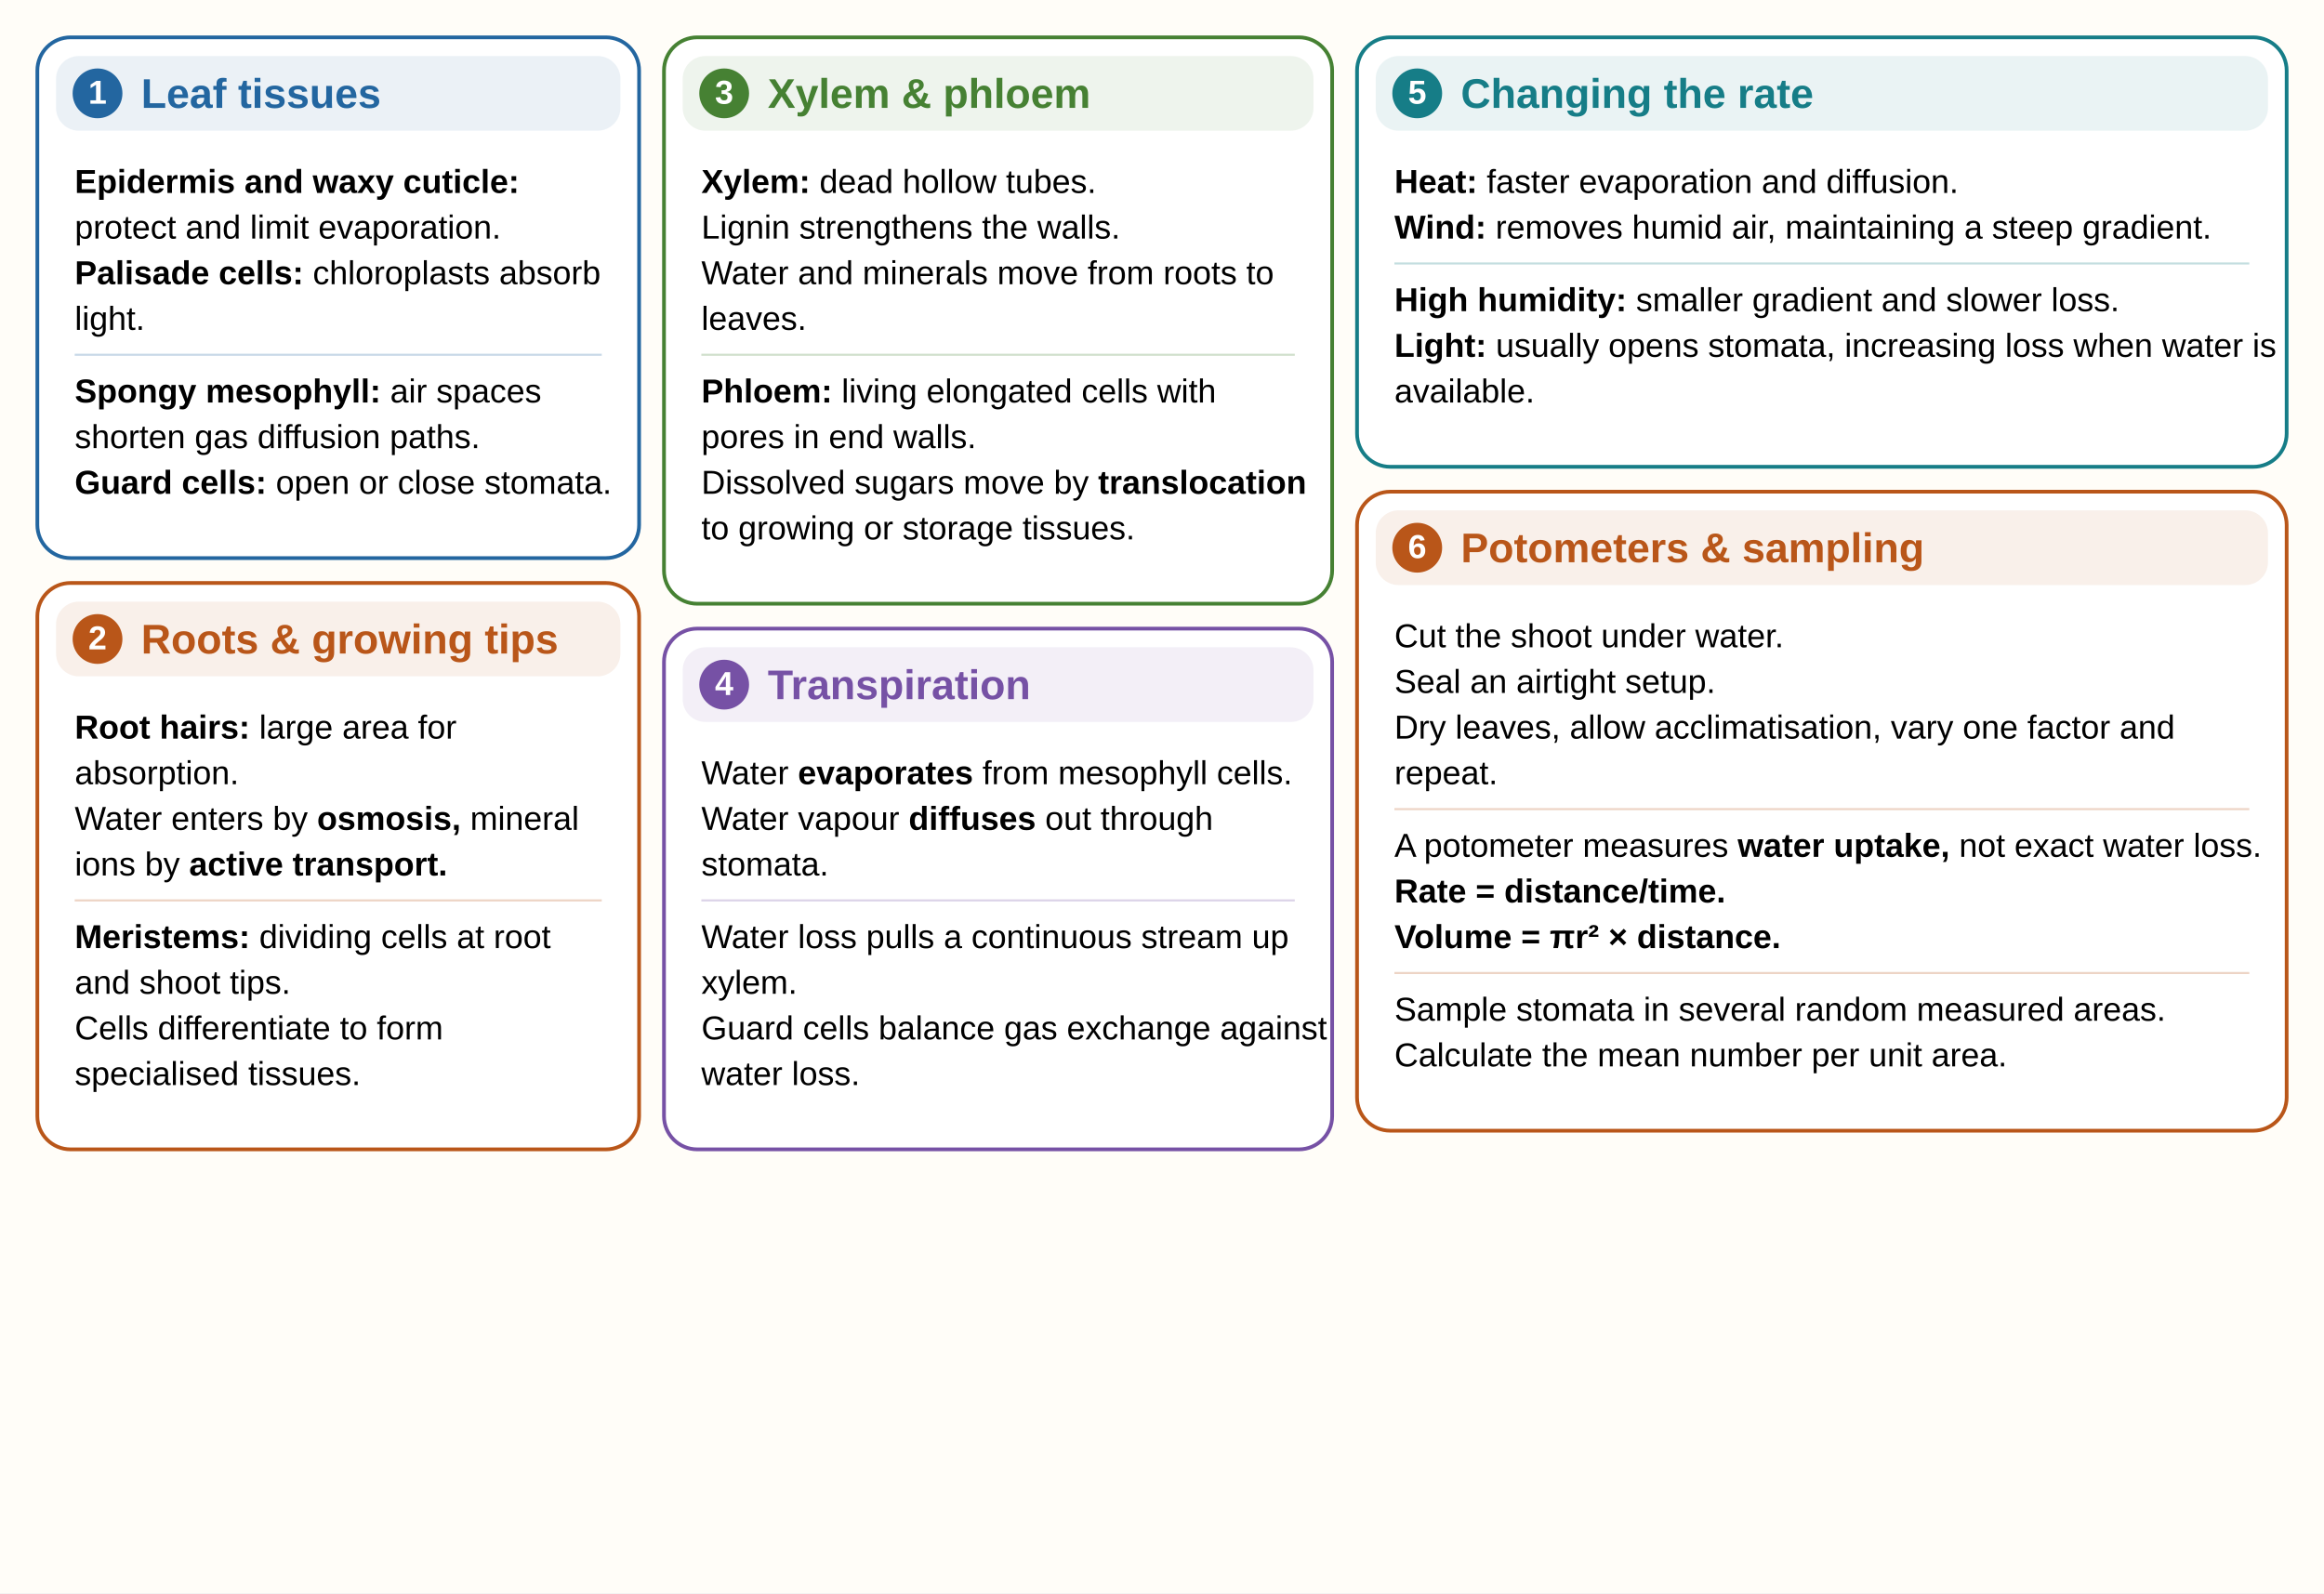
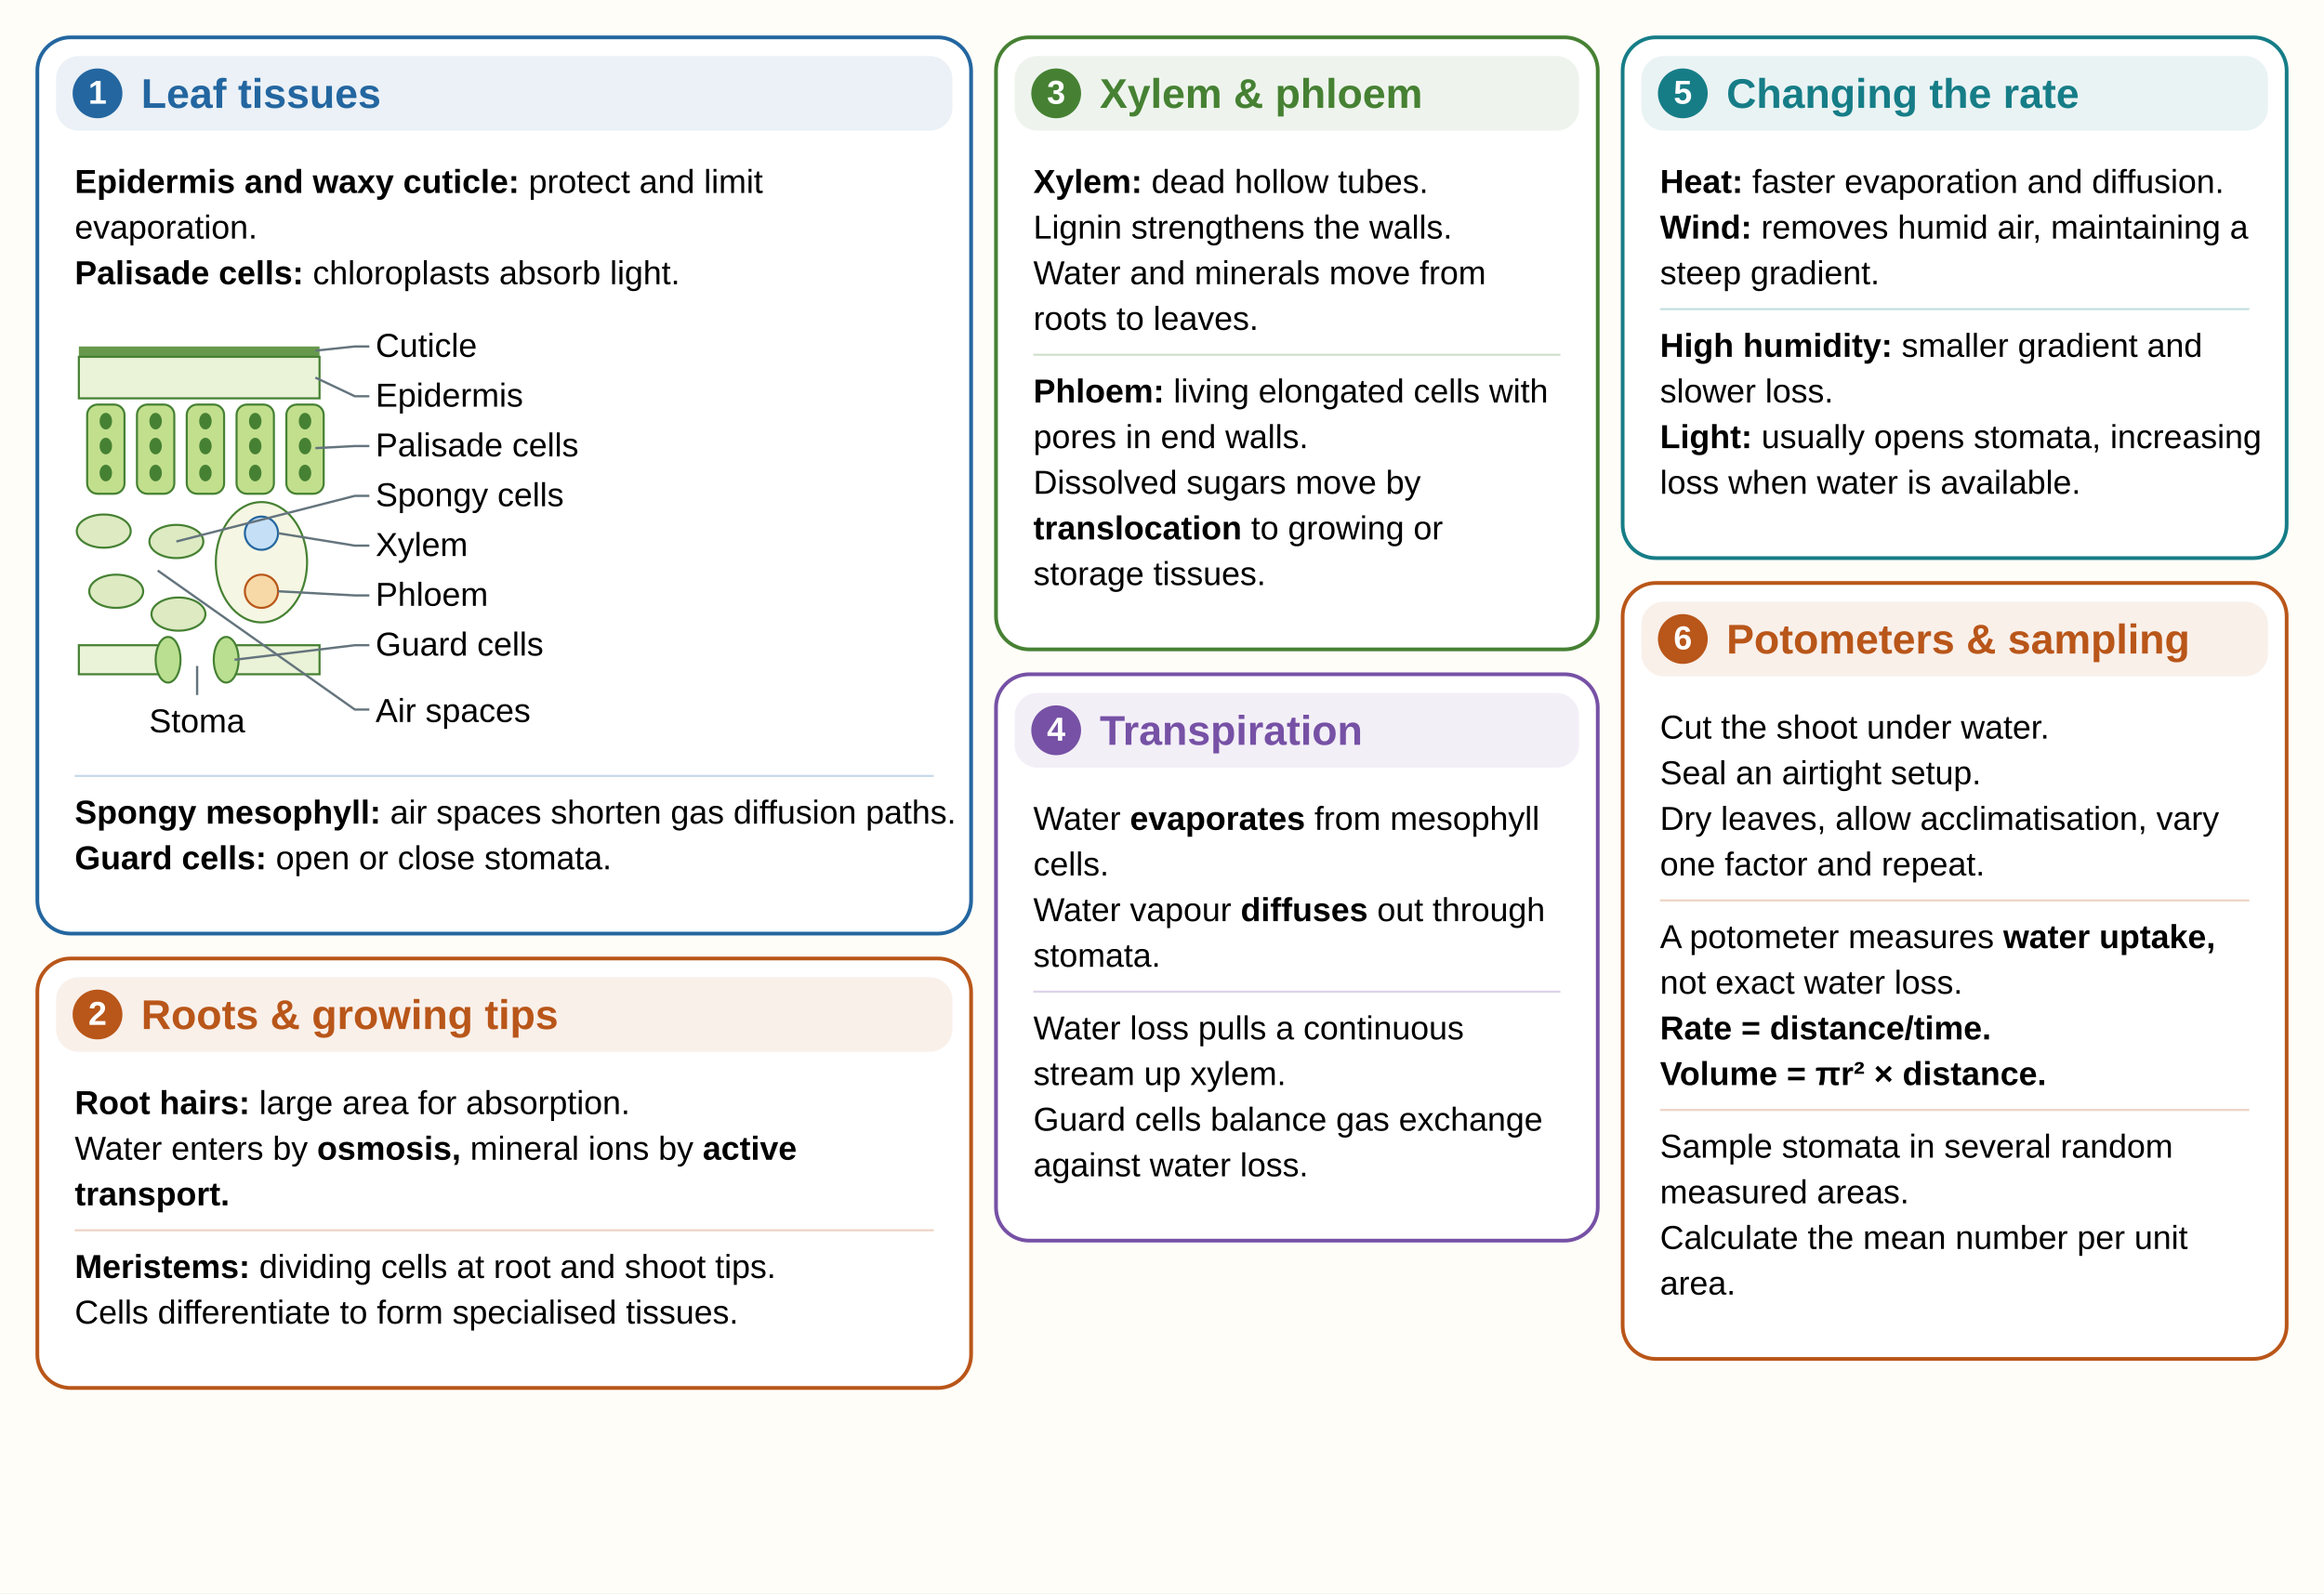
<svg xmlns="http://www.w3.org/2000/svg" width="2400" height="1645.714" viewBox="0 0 1120 768" role="img" aria-labelledby="map-title map-description" data-print-width-mm="277" font-family="Segoe UI,Arial,sans-serif">
  <defs>
    <marker id="arrow-2366a0" viewBox="0 0 10 10" refX="9" refY="5" markerWidth="4" markerHeight="4" orient="auto-start-reverse">
      <path d="M1 1L9 5L1 9" fill="none" stroke="#2366a0" stroke-width="2" stroke-linejoin="round" />
    </marker>
    <marker id="arrow-b95619" viewBox="0 0 10 10" refX="9" refY="5" markerWidth="4" markerHeight="4" orient="auto-start-reverse">
      <path d="M1 1L9 5L1 9" fill="none" stroke="#b95619" stroke-width="2" stroke-linejoin="round" />
    </marker>
    <marker id="arrow-468133" viewBox="0 0 10 10" refX="9" refY="5" markerWidth="4" markerHeight="4" orient="auto-start-reverse">
      <path d="M1 1L9 5L1 9" fill="none" stroke="#468133" stroke-width="2" stroke-linejoin="round" />
    </marker>
    <marker id="arrow-7651a5" viewBox="0 0 10 10" refX="9" refY="5" markerWidth="4" markerHeight="4" orient="auto-start-reverse">
      <path d="M1 1L9 5L1 9" fill="none" stroke="#7651a5" stroke-width="2" stroke-linejoin="round" />
    </marker>
    <marker id="arrow-167d87" viewBox="0 0 10 10" refX="9" refY="5" markerWidth="4" markerHeight="4" orient="auto-start-reverse">
      <path d="M1 1L9 5L1 9" fill="none" stroke="#167d87" stroke-width="2" stroke-linejoin="round" />
    </marker>
    <marker id="arrow-b95619" viewBox="0 0 10 10" refX="9" refY="5" markerWidth="4" markerHeight="4" orient="auto-start-reverse">
      <path d="M1 1L9 5L1 9" fill="none" stroke="#b95619" stroke-width="2" stroke-linejoin="round" />
    </marker>
  </defs>
  <rect width="1120" height="768" fill="#fffdf8" />
-   <g class="map-section" id="section-1" data-source-panel="0" data-bounds="0,0,290,251" transform="translate(18 18)">
-     <rect width="290" height="251" rx="16" fill="white" stroke="#2366a0" stroke-width="1.8" />
-     <g class="section-heading">
-       <rect x="9" y="9" width="272" height="36" rx="11" fill="#2366a0" opacity=".09" />
+   <g class="map-section" id="section-1" data-source-panel="0" data-bounds="0,0,450,432" transform="translate(18 18)">
+     <rect width="450" height="432" rx="16" fill="white" stroke="#2366a0" stroke-width="1.8" />
+     <g class="section-heading">
+       <rect x="9" y="9" width="432" height="36" rx="11" fill="#2366a0" opacity=".09" />
      <circle cx="29" cy="27" r="12" fill="#2366a0" />
      <text class="diagram-label" x="29" y="32" font-size="16" fill="white" font-weight="700" text-anchor="middle">1</text>
      <text class="panel-title" x="50" y="34" font-size="20" fill="#2366a0" font-weight="700" text-anchor="start">Leaf tissues</text>
    </g>
    <g class="section-body">
      <text class="body-text" x="18" y="75" font-size="16" fill="#000000" font-weight="400" text-anchor="start">
        <tspan font-weight="700">Epidermis</tspan>
        <tspan font-weight="700">and</tspan>
        <tspan font-weight="700">waxy</tspan>
-         <tspan font-weight="700">cuticle:</tspan>
-       </text>
-       <text class="body-text" x="18" y="97" font-size="16" fill="#000000" font-weight="400" text-anchor="start">protect and limit evaporation.</text>
+         <tspan font-weight="700">cuticle:</tspan> protect and limit</text>
+       <text class="body-text" x="18" y="97" font-size="16" fill="#000000" font-weight="400" text-anchor="start">evaporation.</text>
      <text class="body-text" x="18" y="119" font-size="16" fill="#000000" font-weight="400" text-anchor="start">
        <tspan font-weight="700">Palisade</tspan>
-         <tspan font-weight="700">cells:</tspan> chloroplasts absorb</text>
-       <text class="body-text" x="18" y="141" font-size="16" fill="#000000" font-weight="400" text-anchor="start">light.</text>
-       <path class="section-divider" d="M18 153H272" stroke="#2366a0" stroke-opacity=".25" stroke-width="1" fill="none" />
-       <text class="body-text" x="18" y="176" font-size="16" fill="#000000" font-weight="400" text-anchor="start">
+         <tspan font-weight="700">cells:</tspan> chloroplasts absorb light.</text>
+       <g transform="translate(18 137)">
+         <g class="explanatory-diagram" data-diagram="leaf">
+           <rect x="2" y="12" width="116" height="5" fill="#67994c" />
+           <rect x="2" y="17" width="116" height="20" fill="#eaf2d7" stroke="#468133" />
+           <rect x="6" y="40" width="18" height="43" rx="5" fill="#c2df8e" stroke="#468133" />
+           <ellipse cx="15" cy="48" rx="3" ry="4" fill="#468133" />
+           <ellipse cx="15" cy="60" rx="3" ry="4" fill="#468133" />
+           <ellipse cx="15" cy="73" rx="3" ry="4" fill="#468133" />
+           <rect x="30" y="40" width="18" height="43" rx="5" fill="#c2df8e" stroke="#468133" />
+           <ellipse cx="39" cy="48" rx="3" ry="4" fill="#468133" />
+           <ellipse cx="39" cy="60" rx="3" ry="4" fill="#468133" />
+           <ellipse cx="39" cy="73" rx="3" ry="4" fill="#468133" />
+           <rect x="54" y="40" width="18" height="43" rx="5" fill="#c2df8e" stroke="#468133" />
+           <ellipse cx="63" cy="48" rx="3" ry="4" fill="#468133" />
+           <ellipse cx="63" cy="60" rx="3" ry="4" fill="#468133" />
+           <ellipse cx="63" cy="73" rx="3" ry="4" fill="#468133" />
+           <rect x="78" y="40" width="18" height="43" rx="5" fill="#c2df8e" stroke="#468133" />
+           <ellipse cx="87" cy="48" rx="3" ry="4" fill="#468133" />
+           <ellipse cx="87" cy="60" rx="3" ry="4" fill="#468133" />
+           <ellipse cx="87" cy="73" rx="3" ry="4" fill="#468133" />
+           <rect x="102" y="40" width="18" height="43" rx="5" fill="#c2df8e" stroke="#468133" />
+           <ellipse cx="111" cy="48" rx="3" ry="4" fill="#468133" />
+           <ellipse cx="111" cy="60" rx="3" ry="4" fill="#468133" />
+           <ellipse cx="111" cy="73" rx="3" ry="4" fill="#468133" />
+           <ellipse cx="14" cy="101" rx="13" ry="8" fill="#ddeac2" stroke="#468133" />
+           <ellipse cx="49" cy="106" rx="13" ry="8" fill="#ddeac2" stroke="#468133" />
+           <ellipse cx="20" cy="130" rx="13" ry="8" fill="#ddeac2" stroke="#468133" />
+           <ellipse cx="50" cy="141" rx="13" ry="8" fill="#ddeac2" stroke="#468133" />
+           <ellipse cx="90" cy="116" rx="22" ry="29" fill="#f5f6e3" stroke="#468133" />
+           <circle cx="90" cy="102" r="8" fill="#c5dff6" stroke="#2366a0" />
+           <circle cx="90" cy="130" r="8" fill="#f6d9a7" stroke="#b95619" />
+           <path d="M2 156H43V170H2Z M76 156H118V170H76Z" fill="#eaf2d7" stroke="#468133" />
+           <ellipse cx="45" cy="163" rx="6" ry="11" fill="#badf90" stroke="#468133" />
+           <ellipse cx="73" cy="163" rx="6" ry="11" fill="#badf90" stroke="#468133" />
+           <path d="M116 14L135 12H142" stroke="#64747d" stroke-width="1.1" fill="none" />
+           <text class="diagram-label" x="145" y="17" font-size="16" fill="#000000" text-anchor="start">Cuticle</text>
+           <path d="M116 27L135 36H142" stroke="#64747d" stroke-width="1.1" fill="none" />
+           <text class="diagram-label" x="145" y="41" font-size="16" fill="#000000" text-anchor="start">Epidermis</text>
+           <path d="M116 61L135 60H142" stroke="#64747d" stroke-width="1.1" fill="none" />
+           <text class="diagram-label" x="145" y="65" font-size="16" fill="#000000" text-anchor="start">Palisade cells</text>
+           <path d="M49 106L135 84H142" stroke="#64747d" stroke-width="1.1" fill="none" />
+           <text class="diagram-label" x="145" y="89" font-size="16" fill="#000000" text-anchor="start">Spongy cells</text>
+           <path d="M98 102L135 108H142" stroke="#64747d" stroke-width="1.1" fill="none" />
+           <text class="diagram-label" x="145" y="113" font-size="16" fill="#000000" text-anchor="start">Xylem</text>
+           <path d="M98 130L135 132H142" stroke="#64747d" stroke-width="1.1" fill="none" />
+           <text class="diagram-label" x="145" y="137" font-size="16" fill="#000000" text-anchor="start">Phloem</text>
+           <path d="M77 163L135 156H142" stroke="#64747d" stroke-width="1.1" fill="none" />
+           <text class="diagram-label" x="145" y="161" font-size="16" fill="#000000" text-anchor="start">Guard cells</text>
+           <path d="M59 166V180" stroke="#64747d" stroke-width="1.1" fill="none" />
+           <text class="diagram-label" x="59" y="198" font-size="16" fill="#000000" text-anchor="middle">Stoma</text>
+           <text class="diagram-label" x="145" y="193" font-size="16" fill="#000000" text-anchor="start">Air spaces</text>
+           <path d="M40 120L135 187H142" stroke="#64747d" stroke-width="1.1" fill="none" />
+         </g>
+       </g>
+       <path class="section-divider" d="M18 356H432" stroke="#2366a0" stroke-opacity=".25" stroke-width="1" fill="none" />
+       <text class="body-text" x="18" y="379" font-size="16" fill="#000000" font-weight="400" text-anchor="start">
        <tspan font-weight="700">Spongy</tspan>
-         <tspan font-weight="700">mesophyll:</tspan> air spaces</text>
-       <text class="body-text" x="18" y="198" font-size="16" fill="#000000" font-weight="400" text-anchor="start">shorten gas diffusion paths.</text>
-       <text class="body-text" x="18" y="220" font-size="16" fill="#000000" font-weight="400" text-anchor="start">
+         <tspan font-weight="700">mesophyll:</tspan> air spaces shorten gas diffusion paths.</text>
+       <text class="body-text" x="18" y="401" font-size="16" fill="#000000" font-weight="400" text-anchor="start">
        <tspan font-weight="700">Guard</tspan>
        <tspan font-weight="700">cells:</tspan> open or close stomata.</text>
    </g>
  </g>
-   <g class="map-section" id="section-2" data-source-panel="1" data-bounds="0,0,290,273" transform="translate(18 281)">
-     <rect width="290" height="273" rx="16" fill="white" stroke="#b95619" stroke-width="1.8" />
-     <g class="section-heading">
-       <rect x="9" y="9" width="272" height="36" rx="11" fill="#b95619" opacity=".09" />
+   <g class="map-section" id="section-2" data-source-panel="1" data-bounds="0,0,450,207" transform="translate(18 462)">
+     <rect width="450" height="207" rx="16" fill="white" stroke="#b95619" stroke-width="1.8" />
+     <g class="section-heading">
+       <rect x="9" y="9" width="432" height="36" rx="11" fill="#b95619" opacity=".09" />
      <circle cx="29" cy="27" r="12" fill="#b95619" />
      <text class="diagram-label" x="29" y="32" font-size="16" fill="white" font-weight="700" text-anchor="middle">2</text>
      <text class="panel-title" x="50" y="34" font-size="20" fill="#b95619" font-weight="700" text-anchor="start">Roots &amp; growing tips</text>
    </g>
    <g class="section-body">
      <text class="body-text" x="18" y="75" font-size="16" fill="#000000" font-weight="400" text-anchor="start">
        <tspan font-weight="700">Root</tspan>
-         <tspan font-weight="700">hairs:</tspan> large area for</text>
-       <text class="body-text" x="18" y="97" font-size="16" fill="#000000" font-weight="400" text-anchor="start">absorption.</text>
-       <text class="body-text" x="18" y="119" font-size="16" fill="#000000" font-weight="400" text-anchor="start">Water enters by <tspan font-weight="700">osmosis,</tspan> mineral</text>
-       <text class="body-text" x="18" y="141" font-size="16" fill="#000000" font-weight="400" text-anchor="start">ions by <tspan font-weight="700">active</tspan>
+         <tspan font-weight="700">hairs:</tspan> large area for absorption.</text>
+       <text class="body-text" x="18" y="97" font-size="16" fill="#000000" font-weight="400" text-anchor="start">Water enters by <tspan font-weight="700">osmosis,</tspan> mineral ions by <tspan font-weight="700">active</tspan>
+       </text>
+       <text class="body-text" x="18" y="119" font-size="16" fill="#000000" font-weight="400" text-anchor="start">
        <tspan font-weight="700">transport.</tspan>
      </text>
-       <path class="section-divider" d="M18 153H272" stroke="#b95619" stroke-opacity=".25" stroke-width="1" fill="none" />
-       <text class="body-text" x="18" y="176" font-size="16" fill="#000000" font-weight="400" text-anchor="start">
-         <tspan font-weight="700">Meristems:</tspan> dividing cells at root</text>
-       <text class="body-text" x="18" y="198" font-size="16" fill="#000000" font-weight="400" text-anchor="start">and shoot tips.</text>
-       <text class="body-text" x="18" y="220" font-size="16" fill="#000000" font-weight="400" text-anchor="start">Cells differentiate to form</text>
-       <text class="body-text" x="18" y="242" font-size="16" fill="#000000" font-weight="400" text-anchor="start">specialised tissues.</text>
-     </g>
-   </g>
-   <g class="map-section" id="section-3" data-source-panel="2" data-bounds="0,0,322,273" transform="translate(320 18)">
-     <rect width="322" height="273" rx="16" fill="white" stroke="#468133" stroke-width="1.8" />
-     <g class="section-heading">
-       <rect x="9" y="9" width="304" height="36" rx="11" fill="#468133" opacity=".09" />
+       <path class="section-divider" d="M18 131H432" stroke="#b95619" stroke-opacity=".25" stroke-width="1" fill="none" />
+       <text class="body-text" x="18" y="154" font-size="16" fill="#000000" font-weight="400" text-anchor="start">
+         <tspan font-weight="700">Meristems:</tspan> dividing cells at root and shoot tips.</text>
+       <text class="body-text" x="18" y="176" font-size="16" fill="#000000" font-weight="400" text-anchor="start">Cells differentiate to form specialised tissues.</text>
+     </g>
+   </g>
+   <g class="map-section" id="section-3" data-source-panel="2" data-bounds="0,0,290,295" transform="translate(480 18)">
+     <rect width="290" height="295" rx="16" fill="white" stroke="#468133" stroke-width="1.8" />
+     <g class="section-heading">
+       <rect x="9" y="9" width="272" height="36" rx="11" fill="#468133" opacity=".09" />
      <circle cx="29" cy="27" r="12" fill="#468133" />
      <text class="diagram-label" x="29" y="32" font-size="16" fill="white" font-weight="700" text-anchor="middle">3</text>
      <text class="panel-title" x="50" y="34" font-size="20" fill="#468133" font-weight="700" text-anchor="start">Xylem &amp; phloem</text>
    </g>
    <g class="section-body">
      <text class="body-text" x="18" y="75" font-size="16" fill="#000000" font-weight="400" text-anchor="start">
        <tspan font-weight="700">Xylem:</tspan> dead hollow tubes.</text>
      <text class="body-text" x="18" y="97" font-size="16" fill="#000000" font-weight="400" text-anchor="start">Lignin strengthens the walls.</text>
-       <text class="body-text" x="18" y="119" font-size="16" fill="#000000" font-weight="400" text-anchor="start">Water and minerals move from roots to</text>
-       <text class="body-text" x="18" y="141" font-size="16" fill="#000000" font-weight="400" text-anchor="start">leaves.</text>
-       <path class="section-divider" d="M18 153H304" stroke="#468133" stroke-opacity=".25" stroke-width="1" fill="none" />
+       <text class="body-text" x="18" y="119" font-size="16" fill="#000000" font-weight="400" text-anchor="start">Water and minerals move from</text>
+       <text class="body-text" x="18" y="141" font-size="16" fill="#000000" font-weight="400" text-anchor="start">roots to leaves.</text>
+       <path class="section-divider" d="M18 153H272" stroke="#468133" stroke-opacity=".25" stroke-width="1" fill="none" />
      <text class="body-text" x="18" y="176" font-size="16" fill="#000000" font-weight="400" text-anchor="start">
        <tspan font-weight="700">Phloem:</tspan> living elongated cells with</text>
      <text class="body-text" x="18" y="198" font-size="16" fill="#000000" font-weight="400" text-anchor="start">pores in end walls.</text>
-       <text class="body-text" x="18" y="220" font-size="16" fill="#000000" font-weight="400" text-anchor="start">Dissolved sugars move by <tspan font-weight="700">translocation</tspan>
-       </text>
-       <text class="body-text" x="18" y="242" font-size="16" fill="#000000" font-weight="400" text-anchor="start">to growing or storage tissues.</text>
-     </g>
-   </g>
-   <g class="map-section" id="section-4" data-source-panel="3" data-bounds="0,0,322,251" transform="translate(320 303)">
-     <rect width="322" height="251" rx="16" fill="white" stroke="#7651a5" stroke-width="1.8" />
-     <g class="section-heading">
-       <rect x="9" y="9" width="304" height="36" rx="11" fill="#7651a5" opacity=".09" />
+       <text class="body-text" x="18" y="220" font-size="16" fill="#000000" font-weight="400" text-anchor="start">Dissolved sugars move by</text>
+       <text class="body-text" x="18" y="242" font-size="16" fill="#000000" font-weight="400" text-anchor="start">
+         <tspan font-weight="700">translocation</tspan> to growing or</text>
+       <text class="body-text" x="18" y="264" font-size="16" fill="#000000" font-weight="400" text-anchor="start">storage tissues.</text>
+     </g>
+   </g>
+   <g class="map-section" id="section-4" data-source-panel="3" data-bounds="0,0,290,273" transform="translate(480 325)">
+     <rect width="290" height="273" rx="16" fill="white" stroke="#7651a5" stroke-width="1.8" />
+     <g class="section-heading">
+       <rect x="9" y="9" width="272" height="36" rx="11" fill="#7651a5" opacity=".09" />
      <circle cx="29" cy="27" r="12" fill="#7651a5" />
      <text class="diagram-label" x="29" y="32" font-size="16" fill="white" font-weight="700" text-anchor="middle">4</text>
      <text class="panel-title" x="50" y="34" font-size="20" fill="#7651a5" font-weight="700" text-anchor="start">Transpiration</text>
    </g>
    <g class="section-body">
-       <text class="body-text" x="18" y="75" font-size="16" fill="#000000" font-weight="400" text-anchor="start">Water <tspan font-weight="700">evaporates</tspan> from mesophyll cells.</text>
-       <text class="body-text" x="18" y="97" font-size="16" fill="#000000" font-weight="400" text-anchor="start">Water vapour <tspan font-weight="700">diffuses</tspan> out through</text>
-       <text class="body-text" x="18" y="119" font-size="16" fill="#000000" font-weight="400" text-anchor="start">stomata.</text>
-       <path class="section-divider" d="M18 131H304" stroke="#7651a5" stroke-opacity=".25" stroke-width="1" fill="none" />
-       <text class="body-text" x="18" y="154" font-size="16" fill="#000000" font-weight="400" text-anchor="start">Water loss pulls a continuous stream up</text>
-       <text class="body-text" x="18" y="176" font-size="16" fill="#000000" font-weight="400" text-anchor="start">xylem.</text>
-       <text class="body-text" x="18" y="198" font-size="16" fill="#000000" font-weight="400" text-anchor="start">Guard cells balance gas exchange against</text>
-       <text class="body-text" x="18" y="220" font-size="16" fill="#000000" font-weight="400" text-anchor="start">water loss.</text>
-     </g>
-   </g>
-   <g class="map-section" id="section-5" data-source-panel="4" data-bounds="0,0,448,207" transform="translate(654 18)">
-     <rect width="448" height="207" rx="16" fill="white" stroke="#167d87" stroke-width="1.8" />
-     <g class="section-heading">
-       <rect x="9" y="9" width="430" height="36" rx="11" fill="#167d87" opacity=".09" />
+       <text class="body-text" x="18" y="75" font-size="16" fill="#000000" font-weight="400" text-anchor="start">Water <tspan font-weight="700">evaporates</tspan> from mesophyll</text>
+       <text class="body-text" x="18" y="97" font-size="16" fill="#000000" font-weight="400" text-anchor="start">cells.</text>
+       <text class="body-text" x="18" y="119" font-size="16" fill="#000000" font-weight="400" text-anchor="start">Water vapour <tspan font-weight="700">diffuses</tspan> out through</text>
+       <text class="body-text" x="18" y="141" font-size="16" fill="#000000" font-weight="400" text-anchor="start">stomata.</text>
+       <path class="section-divider" d="M18 153H272" stroke="#7651a5" stroke-opacity=".25" stroke-width="1" fill="none" />
+       <text class="body-text" x="18" y="176" font-size="16" fill="#000000" font-weight="400" text-anchor="start">Water loss pulls a continuous</text>
+       <text class="body-text" x="18" y="198" font-size="16" fill="#000000" font-weight="400" text-anchor="start">stream up xylem.</text>
+       <text class="body-text" x="18" y="220" font-size="16" fill="#000000" font-weight="400" text-anchor="start">Guard cells balance gas exchange</text>
+       <text class="body-text" x="18" y="242" font-size="16" fill="#000000" font-weight="400" text-anchor="start">against water loss.</text>
+     </g>
+   </g>
+   <g class="map-section" id="section-5" data-source-panel="4" data-bounds="0,0,320,251" transform="translate(782 18)">
+     <rect width="320" height="251" rx="16" fill="white" stroke="#167d87" stroke-width="1.8" />
+     <g class="section-heading">
+       <rect x="9" y="9" width="302" height="36" rx="11" fill="#167d87" opacity=".09" />
      <circle cx="29" cy="27" r="12" fill="#167d87" />
      <text class="diagram-label" x="29" y="32" font-size="16" fill="white" font-weight="700" text-anchor="middle">5</text>
      <text class="panel-title" x="50" y="34" font-size="20" fill="#167d87" font-weight="700" text-anchor="start">Changing the rate</text>
    </g>
    <g class="section-body">
      <text class="body-text" x="18" y="75" font-size="16" fill="#000000" font-weight="400" text-anchor="start">
        <tspan font-weight="700">Heat:</tspan> faster evaporation and diffusion.</text>
      <text class="body-text" x="18" y="97" font-size="16" fill="#000000" font-weight="400" text-anchor="start">
-         <tspan font-weight="700">Wind:</tspan> removes humid air, maintaining a steep gradient.</text>
-       <path class="section-divider" d="M18 109H430" stroke="#167d87" stroke-opacity=".25" stroke-width="1" fill="none" />
-       <text class="body-text" x="18" y="132" font-size="16" fill="#000000" font-weight="400" text-anchor="start">
+         <tspan font-weight="700">Wind:</tspan> removes humid air, maintaining a</text>
+       <text class="body-text" x="18" y="119" font-size="16" fill="#000000" font-weight="400" text-anchor="start">steep gradient.</text>
+       <path class="section-divider" d="M18 131H302" stroke="#167d87" stroke-opacity=".25" stroke-width="1" fill="none" />
+       <text class="body-text" x="18" y="154" font-size="16" fill="#000000" font-weight="400" text-anchor="start">
        <tspan font-weight="700">High</tspan>
-         <tspan font-weight="700">humidity:</tspan> smaller gradient and slower loss.</text>
-       <text class="body-text" x="18" y="154" font-size="16" fill="#000000" font-weight="400" text-anchor="start">
-         <tspan font-weight="700">Light:</tspan> usually opens stomata, increasing loss when water is</text>
-       <text class="body-text" x="18" y="176" font-size="16" fill="#000000" font-weight="400" text-anchor="start">available.</text>
-     </g>
-   </g>
-   <g class="map-section" id="section-6" data-source-panel="5" data-bounds="0,0,448,308" transform="translate(654 237)">
-     <rect width="448" height="308" rx="16" fill="white" stroke="#b95619" stroke-width="1.8" />
-     <g class="section-heading">
-       <rect x="9" y="9" width="430" height="36" rx="11" fill="#b95619" opacity=".09" />
+         <tspan font-weight="700">humidity:</tspan> smaller gradient and</text>
+       <text class="body-text" x="18" y="176" font-size="16" fill="#000000" font-weight="400" text-anchor="start">slower loss.</text>
+       <text class="body-text" x="18" y="198" font-size="16" fill="#000000" font-weight="400" text-anchor="start">
+         <tspan font-weight="700">Light:</tspan> usually opens stomata, increasing</text>
+       <text class="body-text" x="18" y="220" font-size="16" fill="#000000" font-weight="400" text-anchor="start">loss when water is available.</text>
+     </g>
+   </g>
+   <g class="map-section" id="section-6" data-source-panel="5" data-bounds="0,0,320,374" transform="translate(782 281)">
+     <rect width="320" height="374" rx="16" fill="white" stroke="#b95619" stroke-width="1.8" />
+     <g class="section-heading">
+       <rect x="9" y="9" width="302" height="36" rx="11" fill="#b95619" opacity=".09" />
      <circle cx="29" cy="27" r="12" fill="#b95619" />
      <text class="diagram-label" x="29" y="32" font-size="16" fill="white" font-weight="700" text-anchor="middle">6</text>
      <text class="panel-title" x="50" y="34" font-size="20" fill="#b95619" font-weight="700" text-anchor="start">Potometers &amp; sampling</text>
    </g>
    <g class="section-body">
      <text class="body-text" x="18" y="75" font-size="16" fill="#000000" font-weight="400" text-anchor="start">Cut the shoot under water.</text>
      <text class="body-text" x="18" y="97" font-size="16" fill="#000000" font-weight="400" text-anchor="start">Seal an airtight setup.</text>
-       <text class="body-text" x="18" y="119" font-size="16" fill="#000000" font-weight="400" text-anchor="start">Dry leaves, allow acclimatisation, vary one factor and</text>
-       <text class="body-text" x="18" y="141" font-size="16" fill="#000000" font-weight="400" text-anchor="start">repeat.</text>
-       <path class="section-divider" d="M18 153H430" stroke="#b95619" stroke-opacity=".25" stroke-width="1" fill="none" />
+       <text class="body-text" x="18" y="119" font-size="16" fill="#000000" font-weight="400" text-anchor="start">Dry leaves, allow acclimatisation, vary</text>
+       <text class="body-text" x="18" y="141" font-size="16" fill="#000000" font-weight="400" text-anchor="start">one factor and repeat.</text>
+       <path class="section-divider" d="M18 153H302" stroke="#b95619" stroke-opacity=".25" stroke-width="1" fill="none" />
      <text class="body-text" x="18" y="176" font-size="16" fill="#000000" font-weight="400" text-anchor="start">A potometer measures <tspan font-weight="700">water</tspan>
-         <tspan font-weight="700">uptake,</tspan> not exact water loss.</text>
-       <text class="body-text" x="18" y="198" font-size="16" fill="#000000" font-weight="400" text-anchor="start">
+         <tspan font-weight="700">uptake,</tspan>
+       </text>
+       <text class="body-text" x="18" y="198" font-size="16" fill="#000000" font-weight="400" text-anchor="start">not exact water loss.</text>
+       <text class="body-text" x="18" y="220" font-size="16" fill="#000000" font-weight="400" text-anchor="start">
        <tspan font-weight="700">Rate</tspan>
        <tspan font-weight="700">=</tspan>
        <tspan font-weight="700">distance/time.</tspan>
      </text>
-       <text class="body-text" x="18" y="220" font-size="16" fill="#000000" font-weight="400" text-anchor="start">
+       <text class="body-text" x="18" y="242" font-size="16" fill="#000000" font-weight="400" text-anchor="start">
        <tspan font-weight="700">Volume</tspan>
        <tspan font-weight="700">=</tspan>
        <tspan font-weight="700">πr²</tspan>
        <tspan font-weight="700">×</tspan>
        <tspan font-weight="700">distance.</tspan>
      </text>
-       <path class="section-divider" d="M18 232H430" stroke="#b95619" stroke-opacity=".25" stroke-width="1" fill="none" />
-       <text class="body-text" x="18" y="255" font-size="16" fill="#000000" font-weight="400" text-anchor="start">Sample stomata in several random measured areas.</text>
-       <text class="body-text" x="18" y="277" font-size="16" fill="#000000" font-weight="400" text-anchor="start">Calculate the mean number per unit area.</text>
+       <path class="section-divider" d="M18 254H302" stroke="#b95619" stroke-opacity=".25" stroke-width="1" fill="none" />
+       <text class="body-text" x="18" y="277" font-size="16" fill="#000000" font-weight="400" text-anchor="start">Sample stomata in several random</text>
+       <text class="body-text" x="18" y="299" font-size="16" fill="#000000" font-weight="400" text-anchor="start">measured areas.</text>
+       <text class="body-text" x="18" y="321" font-size="16" fill="#000000" font-weight="400" text-anchor="start">Calculate the mean number per unit</text>
+       <text class="body-text" x="18" y="343" font-size="16" fill="#000000" font-weight="400" text-anchor="start">area.</text>
    </g>
  </g>
</svg>
